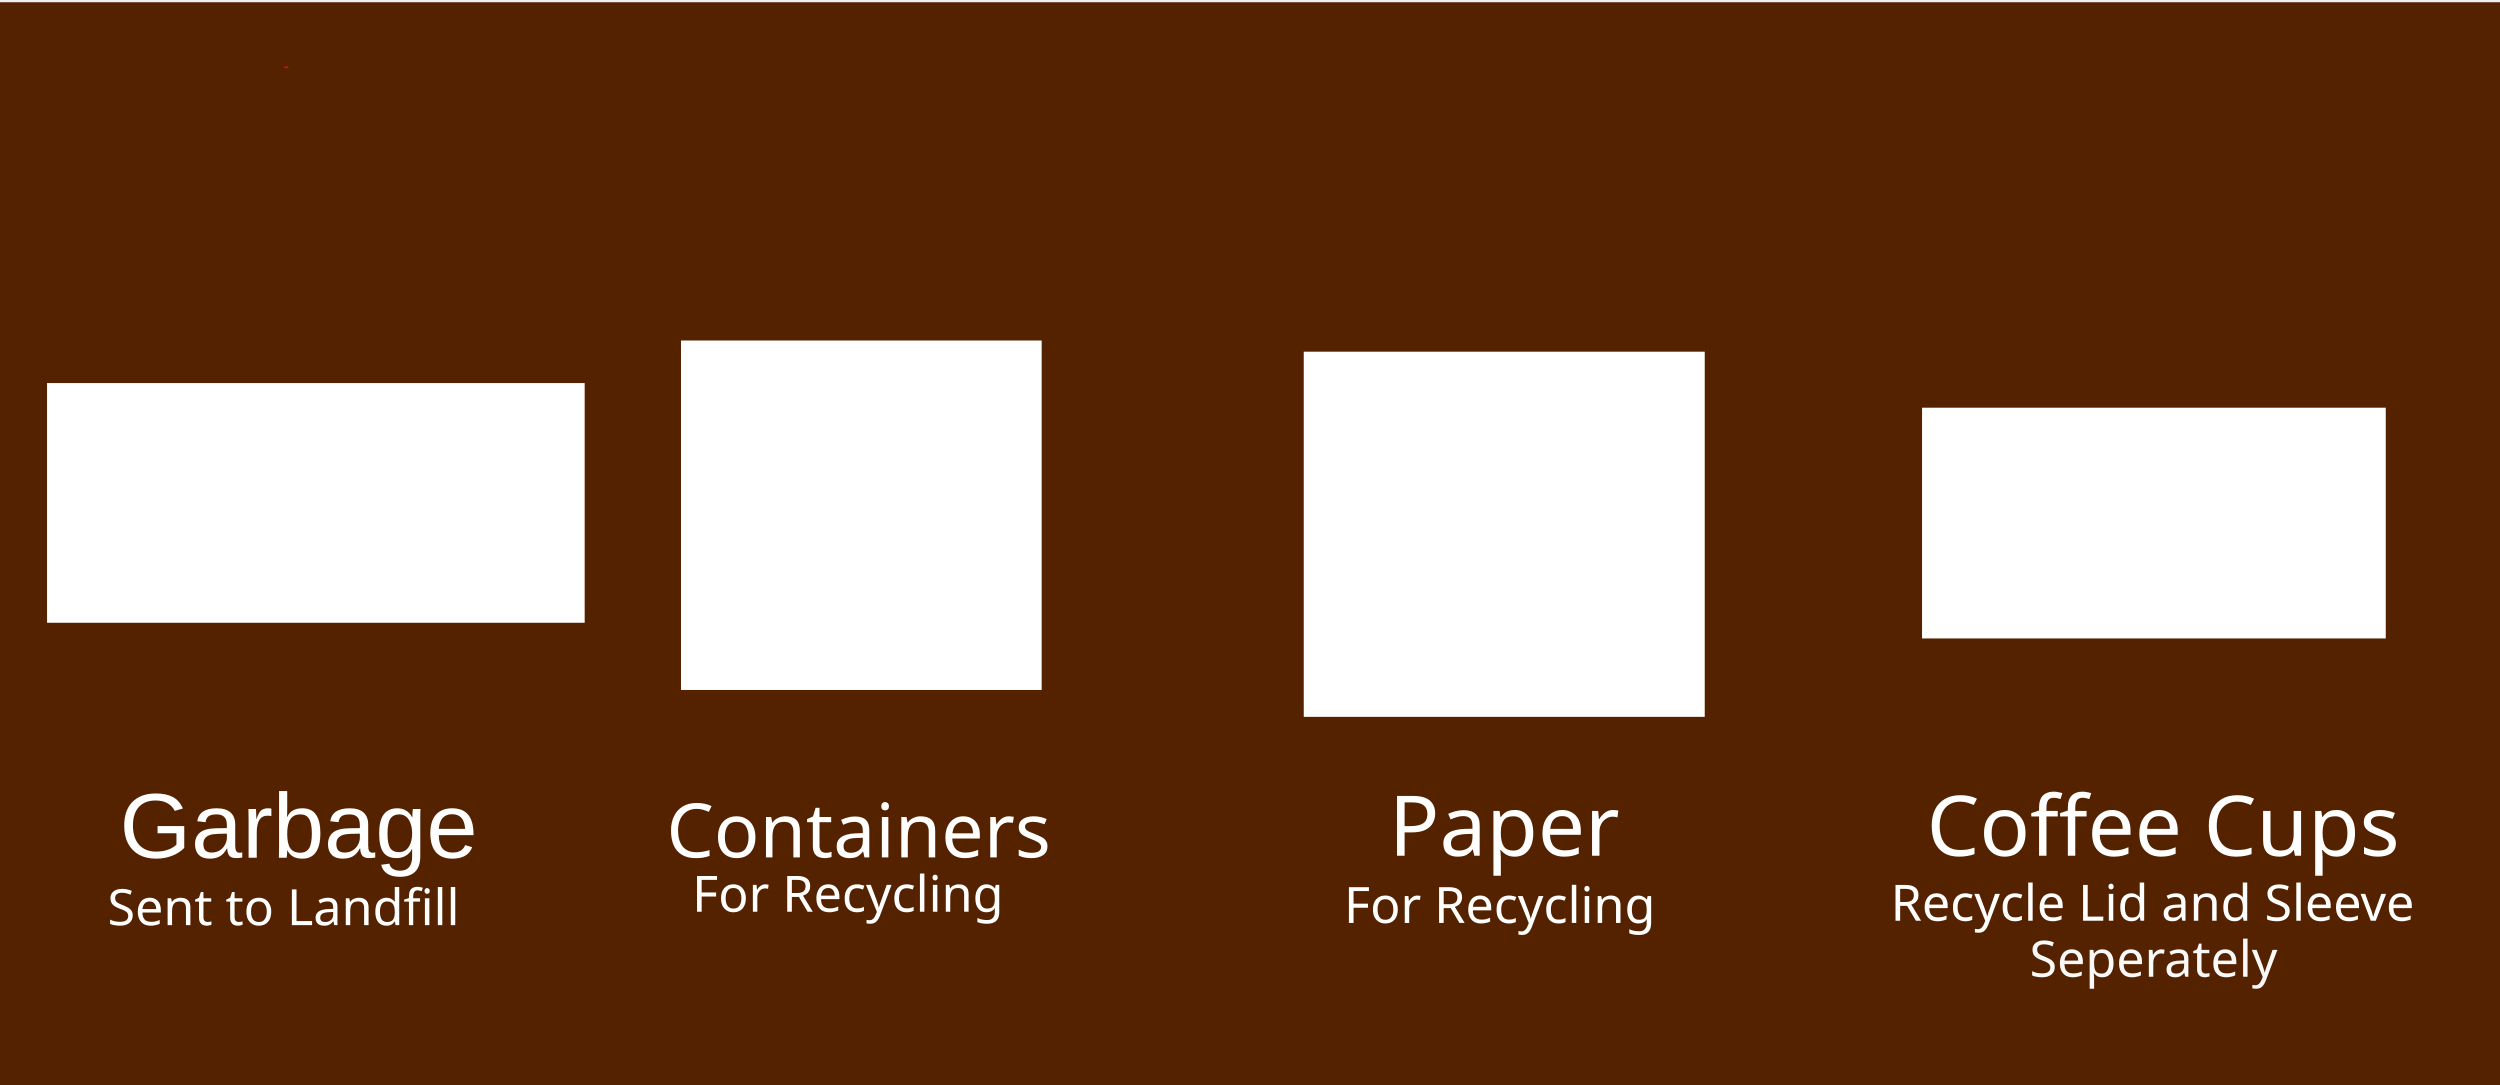
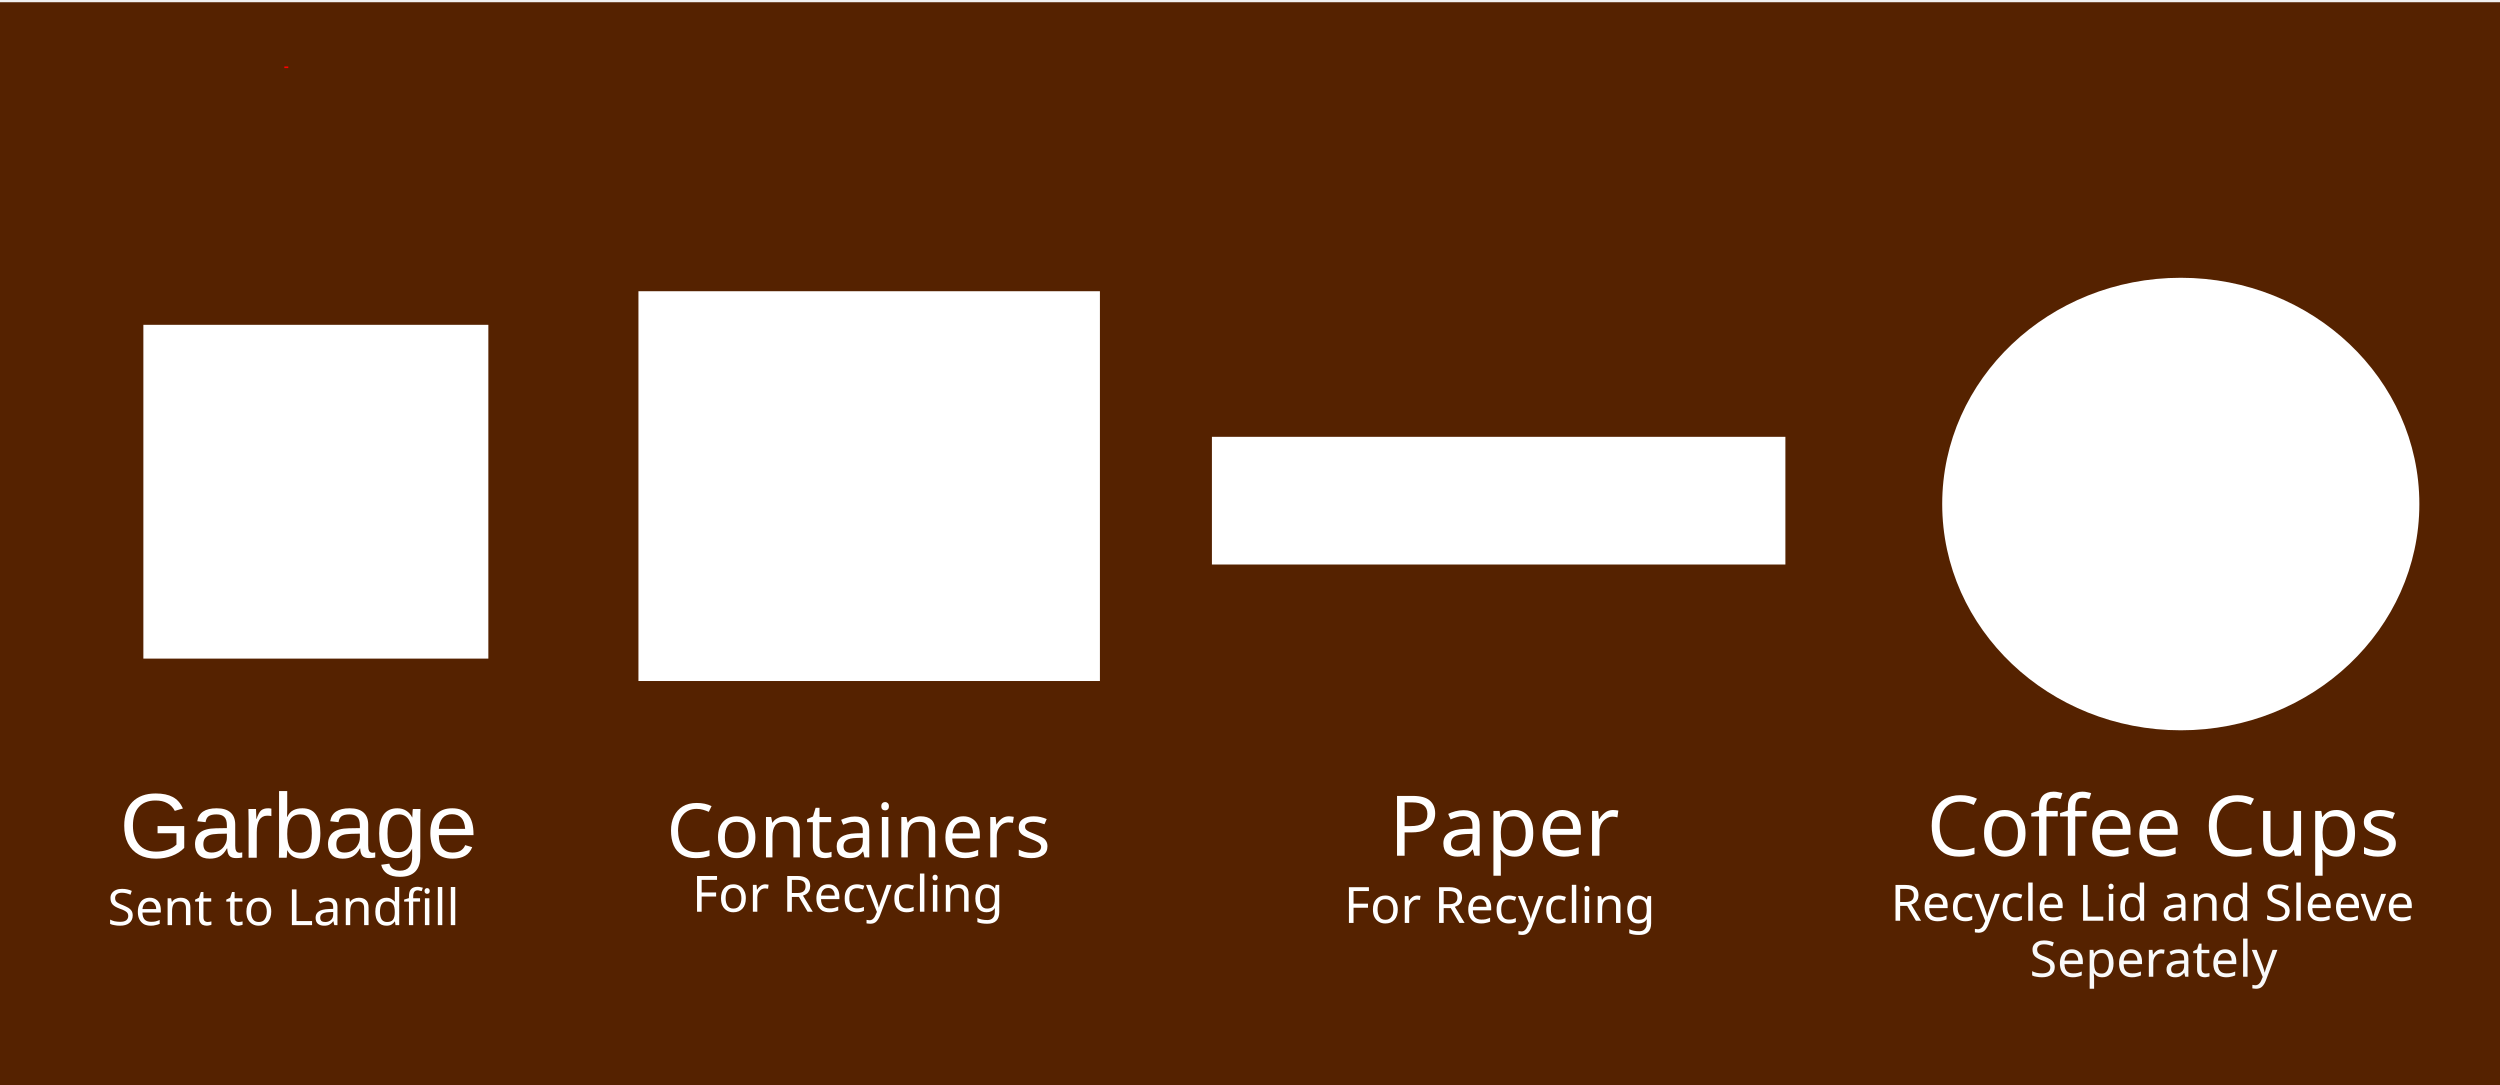
<svg xmlns="http://www.w3.org/2000/svg" width="210.911mm" height="91.47mm" viewBox="0 0 210.911 91.47" version="1.1" id="svg4570">
  <defs id="defs4564">
    <marker orient="auto" refY="0.0" refX="0.0" id="TriangleOutL" style="overflow:visible">
      <path id="path1010" d="M 5.77,0.0 L -2.88,5.0 L -2.88,-5.0 L 5.77,0.0 z " style="fill-rule:evenodd;stroke:#000000;stroke-width:1pt;stroke-opacity:1;fill:#000000;fill-opacity:1" transform="scale(0.8)" />
    </marker>
    <marker orient="auto" refY="0.0" refX="0.0" id="Arrow1Lend" style="overflow:visible;">
      <path id="path871" d="M 0.0,0.0 L 5.0,-5.0 L -12.5,0.0 L 5.0,5.0 L 0.0,0.0 z " style="fill-rule:evenodd;stroke:#000000;stroke-width:1pt;stroke-opacity:1;fill:#000000;fill-opacity:1" transform="scale(0.8) rotate(180) translate(12.5,0)" />
    </marker>
    <marker orient="auto" refY="0" refX="0" id="TriangleOutL-5" style="overflow:visible">
      <path id="path1010-1" d="M 5.77,0 -2.88,5 V -5 Z" style="fill:#000000;fill-opacity:1;fill-rule:evenodd;stroke:#000000;stroke-width:1pt;stroke-opacity:1" transform="scale(0.8)" />
    </marker>
    <marker orient="auto" refY="0" refX="0" id="TriangleOutL-5-5" style="overflow:visible">
      <path id="path1010-1-6" d="M 5.77,0 -2.88,5 V -5 Z" style="fill:#000000;fill-opacity:1;fill-rule:evenodd;stroke:#000000;stroke-width:1pt;stroke-opacity:1" transform="scale(0.8)" />
    </marker>
    <marker orient="auto" refY="0" refX="0" id="TriangleOutL-5-5-5" style="overflow:visible">
      <path id="path1010-1-6-1" d="M 5.77,0 -2.88,5 V -5 Z" style="fill:#000000;fill-opacity:1;fill-rule:evenodd;stroke:#000000;stroke-width:1pt;stroke-opacity:1" transform="scale(0.8)" />
    </marker>
  </defs>
  <g id="layer1" transform="translate(0,-37.70833)">
    <rect style="fill:#552200;fill-opacity:1;stroke-width:0.997" id="rect59" width="211.1" height="91.848" x="1.4210855e-14" y="37.897" />
    <rect style="fill:#ff0000;fill-opacity:1;stroke-width:0.265" id="rect16" width="0.334" height="0.134" x="23.987" y="43.318" />
    <text xml:space="preserve" style="font-style:normal;font-weight:normal;font-size:7.761px;line-height:1.25;font-family:sans-serif;letter-spacing:0px;word-spacing:0px;fill:#ffffff;fill-opacity:1;stroke:none;stroke-width:0.265" x="10.091" y="110.069" id="text20">
      <tspan id="tspan18" x="10.091" y="110.069" style="font-style:normal;font-variant:normal;font-weight:normal;font-stretch:normal;font-size:7.761px;line-height:2;font-family:Arial;-inkscape-font-specification:Arial;fill:#ffffff;stroke-width:0.265">Garbage</tspan>
    </text>
    <text xml:space="preserve" style="font-style:normal;font-weight:normal;font-size:7.761px;line-height:1.25;font-family:sans-serif;letter-spacing:0px;word-spacing:0px;fill:#ffffff;fill-opacity:1;stroke:none;stroke-width:0.265" x="56.218" y="110.043" id="text26">
      <tspan id="tspan24" x="56.218" y="110.043" style="font-size:6.35px;fill:#ffffff;stroke-width:0.265">Containers</tspan>
    </text>
    <text xml:space="preserve" style="font-style:normal;font-weight:normal;font-size:7.056px;line-height:1.25;font-family:sans-serif;letter-spacing:0px;word-spacing:0px;fill:#ffffff;fill-opacity:1;stroke:none;stroke-width:0.265" x="117.173" y="109.902" id="text40">
      <tspan id="tspan38" x="117.173" y="109.902" style="fill:#ffffff;stroke-width:0.265">Paper</tspan>
    </text>
    <text xml:space="preserve" style="font-style:normal;font-weight:normal;font-size:7.056px;line-height:1.25;font-family:sans-serif;letter-spacing:0px;word-spacing:0px;fill:#ffffff;fill-opacity:1;stroke:none;stroke-width:0.265" x="162.53" y="109.902" id="text46">
      <tspan id="tspan44" x="162.53" y="109.902" style="fill:#ffffff;stroke-width:0.265">Coffee Cups</tspan>
    </text>
    <text xml:space="preserve" style="font-style:normal;font-weight:normal;font-size:7.056px;line-height:1.25;font-family:sans-serif;letter-spacing:0px;word-spacing:0px;fill:#000000;fill-opacity:1;stroke:none;stroke-width:0.265" x="56.507" y="50.56" id="text52">
      <tspan id="tspan50" x="56.507" y="56.997" style="stroke-width:0.265" />
    </text>
    <text xml:space="preserve" style="font-style:normal;font-weight:normal;font-size:4.233px;line-height:1.25;font-family:sans-serif;letter-spacing:0px;word-spacing:0px;fill:#ffffff;fill-opacity:1;stroke:none;stroke-width:0.265" x="9.071" y="115.76" id="text1024">
      <tspan id="tspan1022" x="9.071" y="115.76" style="fill:#ffffff;stroke-width:0.265">Sent to Landfill</tspan>
    </text>
    <text xml:space="preserve" style="font-style:normal;font-weight:normal;font-size:4.233px;line-height:1.25;font-family:sans-serif;letter-spacing:0px;word-spacing:0px;fill:#ffffff;fill-opacity:1;stroke:none;stroke-width:0.265" x="58.397" y="114.626" id="text1028">
      <tspan id="tspan1026" x="58.397" y="114.626" style="fill:#ffffff;stroke-width:0.265">For Recycling</tspan>
    </text>
    <text xml:space="preserve" style="font-style:normal;font-weight:normal;font-size:4.233px;line-height:1.25;font-family:sans-serif;letter-spacing:0px;word-spacing:0px;fill:#ffffff;fill-opacity:1;stroke:none;stroke-width:0.265" x="113.393" y="115.571" id="text1032">
      <tspan id="tspan1030" x="113.393" y="115.571" style="fill:#ffffff;stroke-width:0.265">For Recycling</tspan>
    </text>
    <text xml:space="preserve" style="font-style:normal;font-weight:normal;font-size:4.233px;line-height:1.25;font-family:sans-serif;letter-spacing:0px;word-spacing:0px;fill:#ffffff;fill-opacity:1;stroke:none;stroke-width:0.265" x="159.506" y="115.382" id="text1036">
      <tspan id="tspan1034" x="159.506" y="115.382" style="fill:#ffffff;stroke-width:0.265">Recycle Lid and Sleeve </tspan>
    </text>
    <text xml:space="preserve" style="font-style:normal;font-weight:normal;font-size:4.233px;line-height:1.25;font-family:sans-serif;letter-spacing:0px;word-spacing:0px;fill:#f9f9f9;fill-opacity:1;stroke:none;stroke-width:0.265" x="171.223" y="120.107" id="text1040">
      <tspan id="tspan1038" x="171.223" y="120.107" style="fill:#f9f9f9;stroke-width:0.265">Seperately</tspan>
    </text>
-     <path style="fill:#ffffff;fill-opacity:1;stroke-width:0.267" d="m 109.991,82.782 v -15.403 h 16.914 16.914 v 15.403 15.403 h -16.914 -16.914 z" id="Paper_Slot" />
-     <rect style="fill:#ffffff;fill-opacity:1;stroke-width:0.992;stroke-linecap:butt;stroke-miterlimit:4;stroke-dasharray:none" id="Garbage_Slot" width="45.357" height="20.222" x="3.969" y="70.025" />
-     <rect style="fill:#ffffff;fill-opacity:1;stroke-width:0.6;stroke-linecap:butt;stroke-miterlimit:4;stroke-dasharray:none" id="Container_Slot" width="30.427" height="29.482" x="57.452" y="66.435" />
-     <rect style="fill:#ffffff;fill-opacity:1;stroke-width:0.561;stroke-linecap:butt;stroke-miterlimit:4;stroke-dasharray:none" id="Coffee_Slot" width="39.121" height="19.466" x="162.152" y="72.104" />
+     <ellipse style="fill:#ffffff;fill-opacity:1;stroke-width:0.6;stroke-linecap:butt;stroke-miterlimit:4;stroke-dasharray:none" id="Coffee_Slot" cx="183.98" cy="80.231" rx="20.127" ry="19.088" />
+     <path style="fill:#ffffff;fill-opacity:1;stroke-width:0.189" d="m 102.243,79.947 v -5.386 h 24.19 24.19 v 5.386 5.386 h -24.19 -24.19 z" id="Paper_Slot" />
+     <rect style="fill:#ffffff;fill-opacity:1;stroke-width:0.6;stroke-linecap:butt;stroke-miterlimit:4;stroke-dasharray:none" id="Container_Slot" width="38.932" height="32.884" x="53.862" y="62.277" />
+     <rect style="fill:#ffffff;fill-opacity:1;stroke-width:0.6;stroke-linecap:butt;stroke-miterlimit:4;stroke-dasharray:none" id="Garbage_Slot" width="29.104" height="28.159" x="12.095" y="65.112" />
  </g>
</svg>
